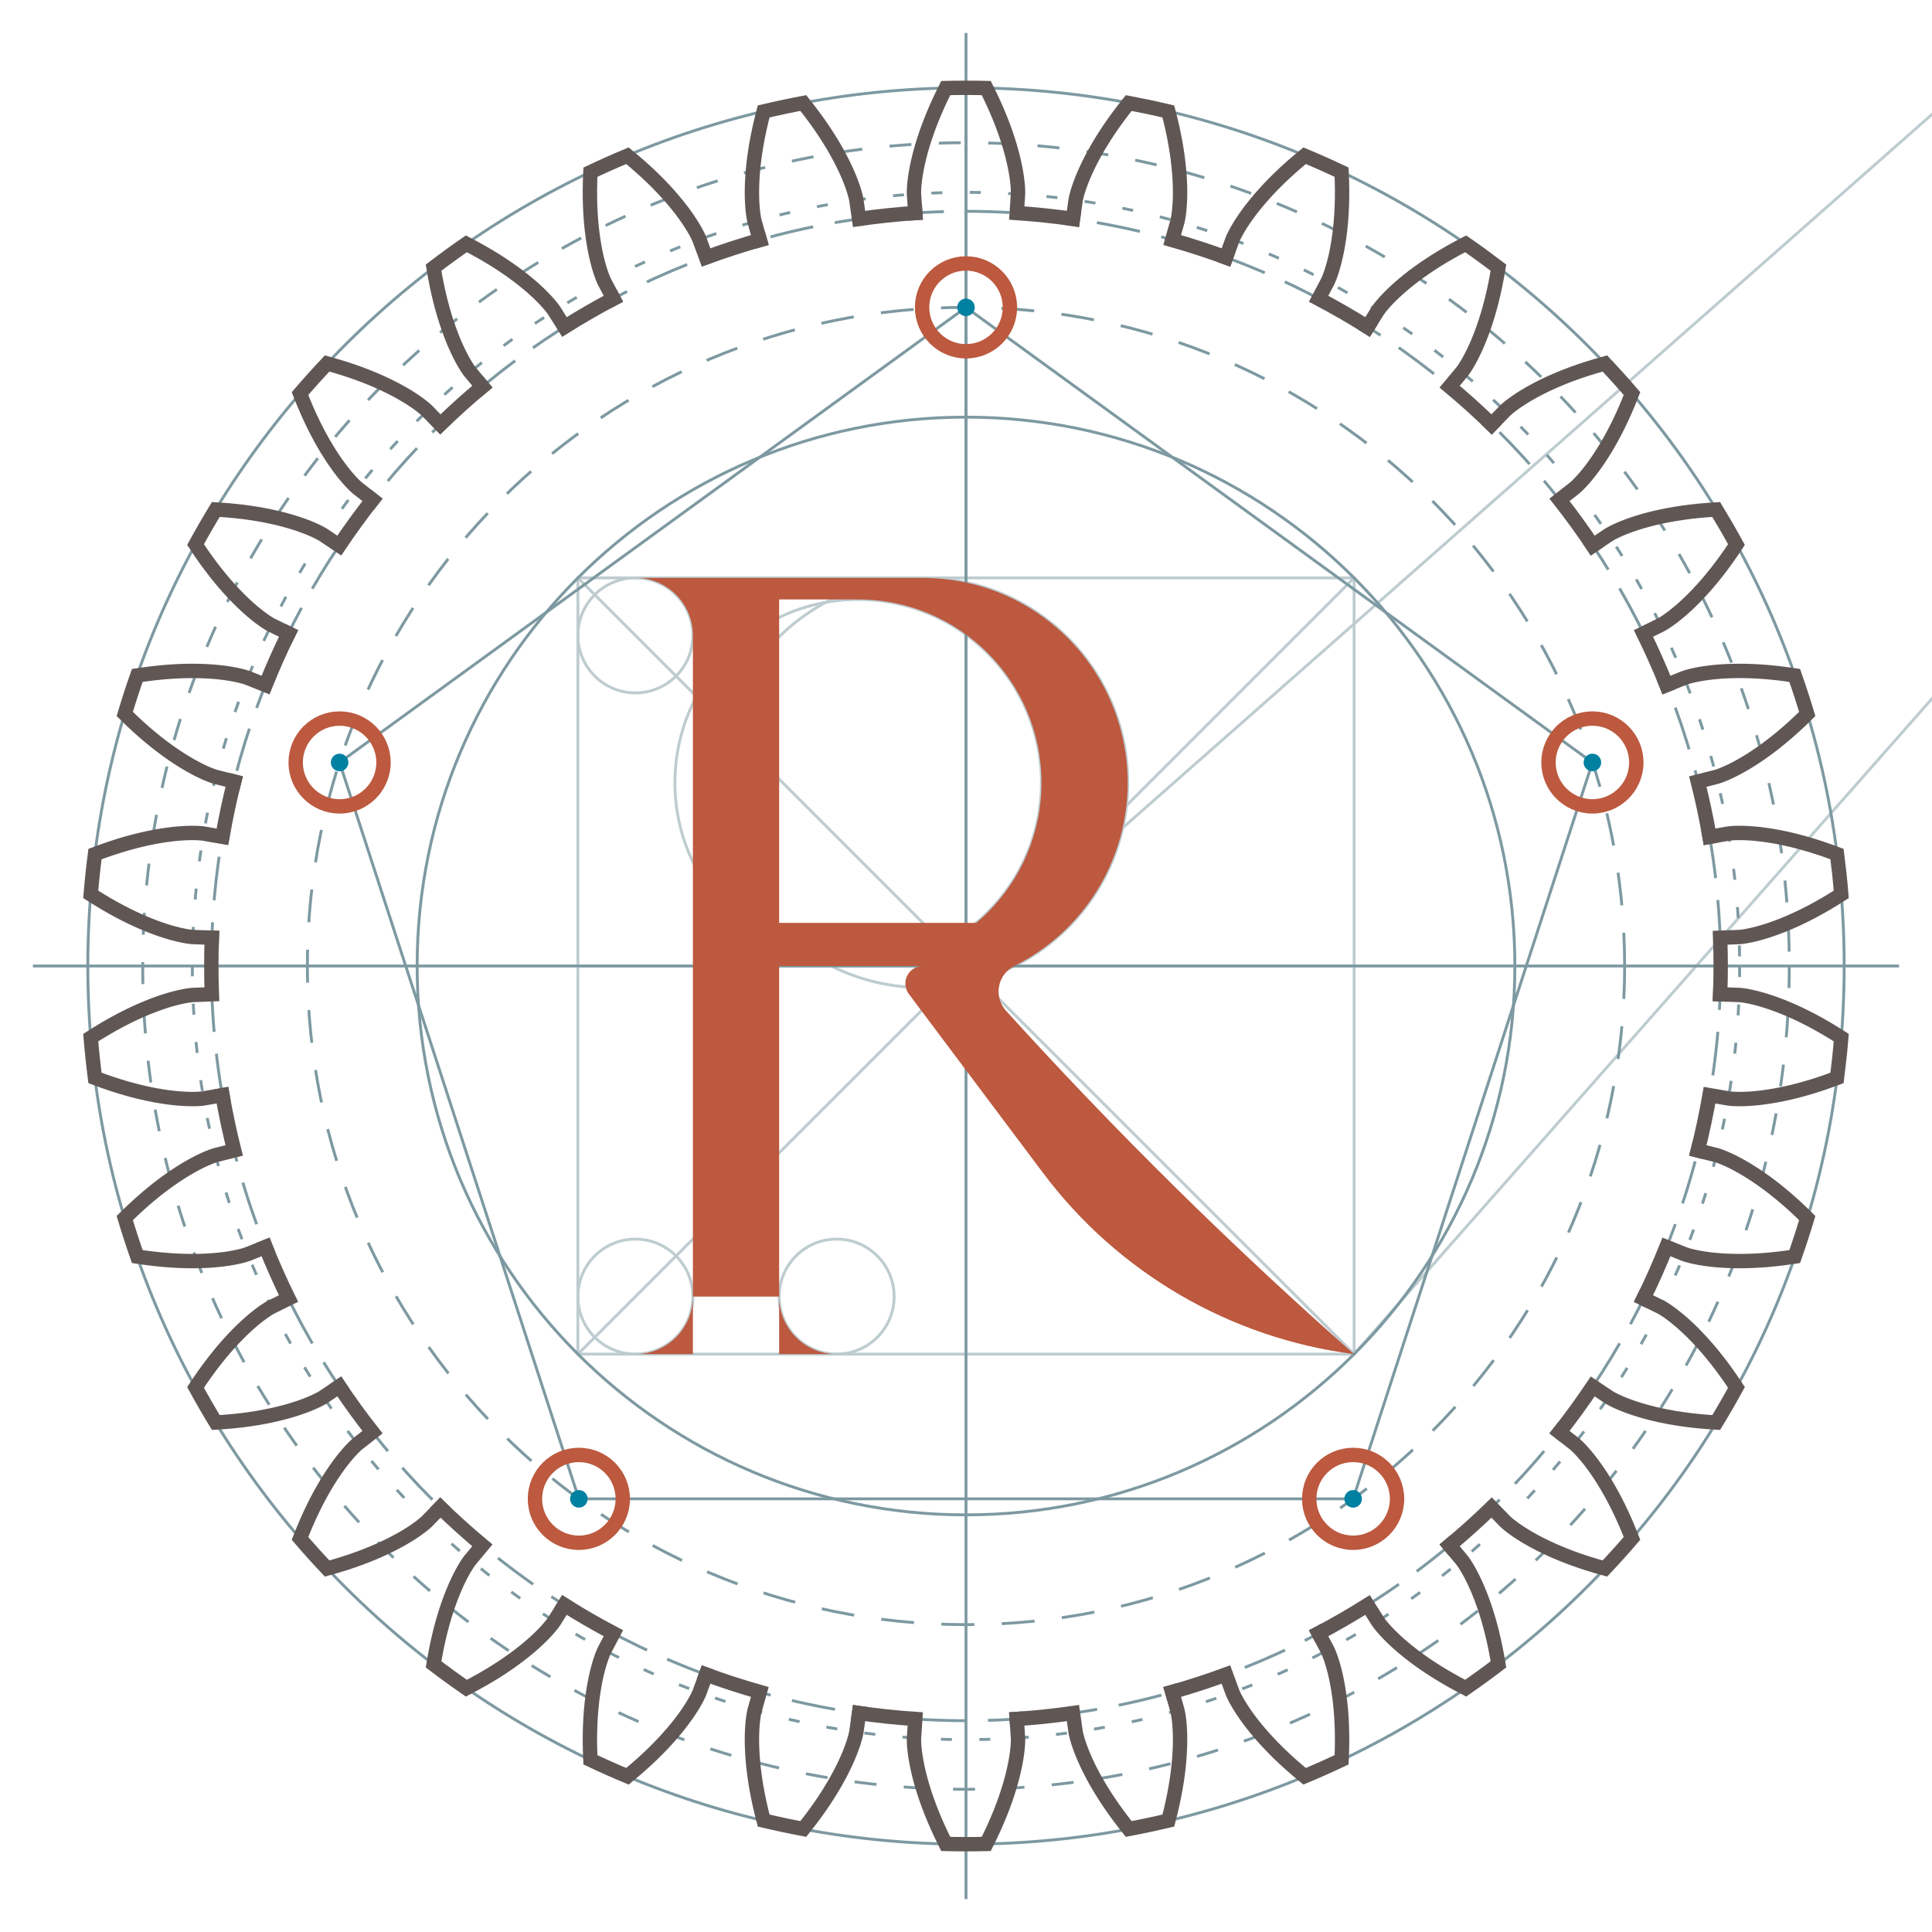
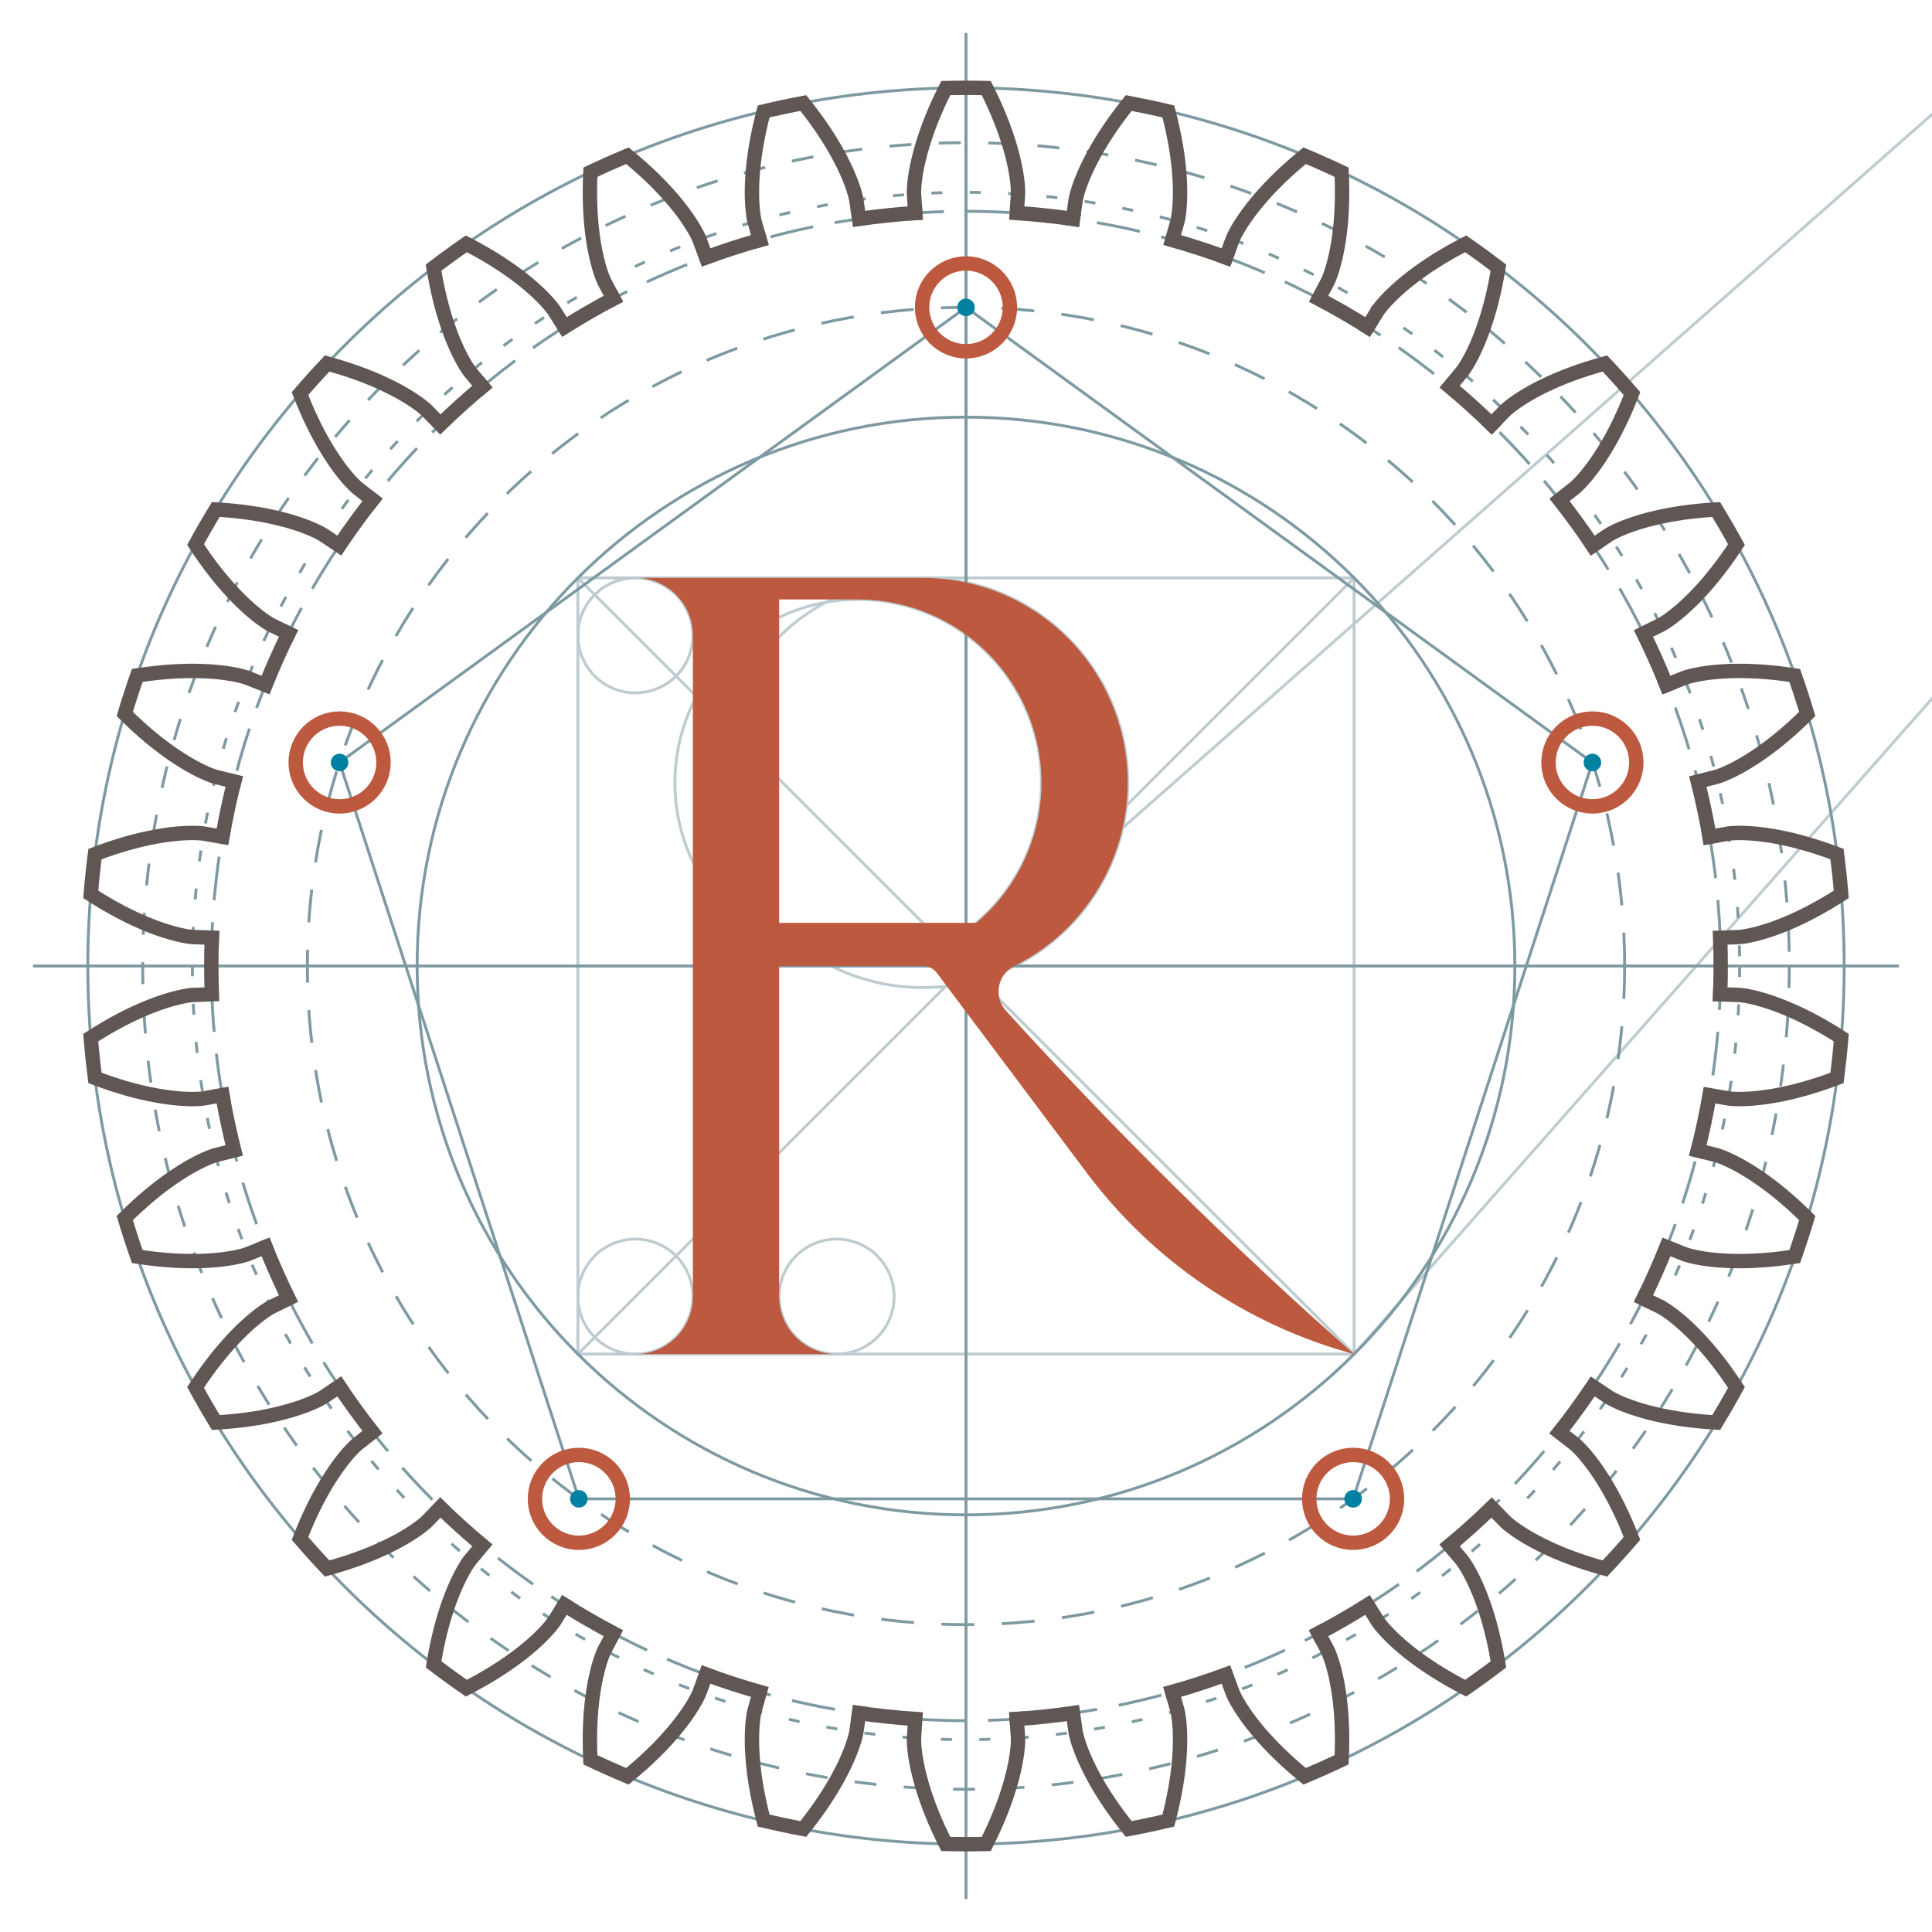
<svg xmlns="http://www.w3.org/2000/svg" width="1024" height="1024" viewBox="-176 -176 352 352" role="img" aria-labelledby="title desc">
  <style>.primary{stroke:#605755}.accent{stroke:#bc593f}.accent-fill{fill:#bc593f}.signal{fill:#0081a1}.guide{stroke:#7d99a1}</style>
  <defs>
    <path id="tooth" d="M -9.242,-137.189 L -9.474,-140.635 L -9.476,-140.67 L -9.479,-140.776 L -9.481,-140.953 L -9.478,-141.2 L -9.468,-141.517 L -9.446,-141.905 L -9.41,-142.362 L -9.356,-142.889 L -9.283,-143.485 L -9.185,-144.148 L -9.062,-144.879 L -8.908,-145.677 L -8.722,-146.539 L -8.5,-147.466 L -8.239,-148.456 L -7.937,-149.508 L -7.591,-150.62 L -7.197,-151.791 L -6.753,-153.019 L -6.256,-154.303 L -5.703,-155.641 L -5.093,-157.03 L -4.421,-158.47 L -3.687,-159.958 A 160 160 0 0 1 3.687,-159.958 L 4.421,-158.47 L 5.093,-157.03 L 5.703,-155.641 L 6.256,-154.303 L 6.753,-153.019 L 7.197,-151.791 L 7.591,-150.62 L 7.937,-149.508 L 8.239,-148.456 L 8.5,-147.466 L 8.722,-146.539 L 8.908,-145.677 L 9.062,-144.879 L 9.185,-144.148 L 9.283,-143.485 L 9.356,-142.889 L 9.41,-142.362 L 9.446,-141.905 L 9.468,-141.517 L 9.478,-141.2 L 9.481,-140.953 L 9.479,-140.776 L 9.476,-140.67 L 9.474,-140.635 L 9.242,-137.189 A 137.5 137.5 0 0 1 19.483,-136.113" />
  </defs>
  <g class="guide" fill="none" stroke-width="0.524">
    <path d="M -170 0 H 170 M 0 -170 V 170" />
    <circle r="160" />
    <circle r="150" stroke-dasharray="4 5" />
    <circle r="140.954" stroke-dasharray="2 5" />
    <circle r="137.5" stroke-dasharray="8 4" />
    <circle r="100" />
    <circle r="120" stroke-dasharray="6 5" />
    <polygon points="0,-120 114.127,-37.082 70.534,97.082 -70.534,97.082 -114.127,-37.082" />
    <path d="M 0 0 L 0,-160" />
    <g opacity="0.5">
      <rect x="-70.711" y="-70.711" width="141.421" height="141.421" />
      <path d="M -70.711 0 H 70.711 M -70.711 -70.711 L 70.711 70.711 M -70.711 70.711 L 70.711 -70.711 M 0,0 L 597.3,-526.589 M 597.3,-526.589 L 70.711,70.711" />
      <circle cx="-7.857" cy="-33.391" r="37.32" />
      <circle cx="-19.642" cy="-33.391" r="33.391" />
      <circle cx="-60.235" cy="-60.235" r="10.476" />
      <circle cx="-60.235" cy="60.235" r="10.476" />
      <circle cx="-23.57" cy="60.235" r="10.476" />
    </g>
  </g>
  <g class="primary" fill="none" stroke-width="2.619" stroke-linecap="square" stroke-linejoin="miter">
    <use href="#tooth" transform="rotate(0)" />
    <use href="#tooth" transform="rotate(12)" />
    <use href="#tooth" transform="rotate(24)" />
    <use href="#tooth" transform="rotate(36)" />
    <use href="#tooth" transform="rotate(48)" />
    <use href="#tooth" transform="rotate(60)" />
    <use href="#tooth" transform="rotate(72)" />
    <use href="#tooth" transform="rotate(84)" />
    <use href="#tooth" transform="rotate(96)" />
    <use href="#tooth" transform="rotate(108)" />
    <use href="#tooth" transform="rotate(120)" />
    <use href="#tooth" transform="rotate(132)" />
    <use href="#tooth" transform="rotate(144)" />
    <use href="#tooth" transform="rotate(156)" />
    <use href="#tooth" transform="rotate(168)" />
    <use href="#tooth" transform="rotate(180)" />
    <use href="#tooth" transform="rotate(192)" />
    <use href="#tooth" transform="rotate(204)" />
    <use href="#tooth" transform="rotate(216)" />
    <use href="#tooth" transform="rotate(228)" />
    <use href="#tooth" transform="rotate(240)" />
    <use href="#tooth" transform="rotate(252)" />
    <use href="#tooth" transform="rotate(264)" />
    <use href="#tooth" transform="rotate(276)" />
    <use href="#tooth" transform="rotate(288)" />
    <use href="#tooth" transform="rotate(300)" />
    <use href="#tooth" transform="rotate(312)" />
    <use href="#tooth" transform="rotate(324)" />
    <use href="#tooth" transform="rotate(336)" />
    <use href="#tooth" transform="rotate(348)" />
  </g>
  <g class="accent" fill="none" stroke-width="2.619" stroke-linecap="butt" stroke-linejoin="miter">
    <circle cx="0" cy="-120" r="8" />
    <circle cx="114.127" cy="-37.082" r="8" />
    <circle cx="70.534" cy="97.082" r="8" />
    <circle cx="-70.534" cy="97.082" r="8" />
    <circle cx="-114.127" cy="-37.082" r="8" />
  </g>
-   <g class="accent-fill" stroke="none" fill-rule="nonzero">
-     <path d="M -49.759,-70.711 H -34.046 V 70.711 H -49.759 Z M -70.711,-70.711 H -34.046 V -60.235 H -49.759 A 10.476 10.476 0 0 0 -60.235,-70.711 H -70.711 Z M -49.759,60.235 A 10.476 10.476 0 0 1 -60.235,70.711 H -23.57 A 10.476 10.476 0 0 1 -34.046,60.235 H -49.759 Z M -34.046,-70.711 L -7.857,-70.711 L -19.642,-66.782 L -34.046,-66.782 Z M -7.857,-70.711 A 37.32 37.32 0 0 1 8.81,0 L -19.642,0 A 33.391 33.391 0 0 0 -19.642,-66.782 Z M -34.046,-7.857 H 8.81 V 0 H -34.046 Z M 8.81,0 A 5.199 5.199 0 0 0 7.279,8.144 A 796.281 796.281 0 0 0 70.711,70.711 A 84.2 84.2 0 0 1 14.044,37.712 L -10.41,5.107 A 3.192 3.192 0 0 1 -7.857,0 L 8.81,0 Z" />
+   <g class="accent-fill" stroke="none" fill-rule="evenodd">
+     <path d="M -7.857,-70.711 A 37.32 37.32 0 0 1 8.81,0 A 5.199 5.199 0 0 0 7.279,8.144 A 796.281 796.281 0 0 0 70.711,70.711 A 90.318 90.318 0 0 1 22.023,37.712 L -5.303,1.277 A 3.192 3.192 0 0 0 -7.857,0 H -34.046 V 60.235 A 10.476 10.476 0 0 0 -23.57,70.711 H -60.235 A 10.476 10.476 0 0 0 -49.759,60.235 V -60.235 A 10.476 10.476 0 0 0 -60.235,-70.711 H -70.711 H -7.857 Z M -34.046,-66.782 H -19.642 A 33.391 33.391 0 0 1 1.875,-7.857 H -34.046 Z" />
  </g>
  <g class="signal">
    <circle cx="0" cy="-120" r="1.6" />
    <circle cx="114.127" cy="-37.082" r="1.6" />
    <circle cx="70.534" cy="97.082" r="1.6" />
    <circle cx="-70.534" cy="97.082" r="1.6" />
    <circle cx="-114.127" cy="-37.082" r="1.6" />
  </g>
</svg>
